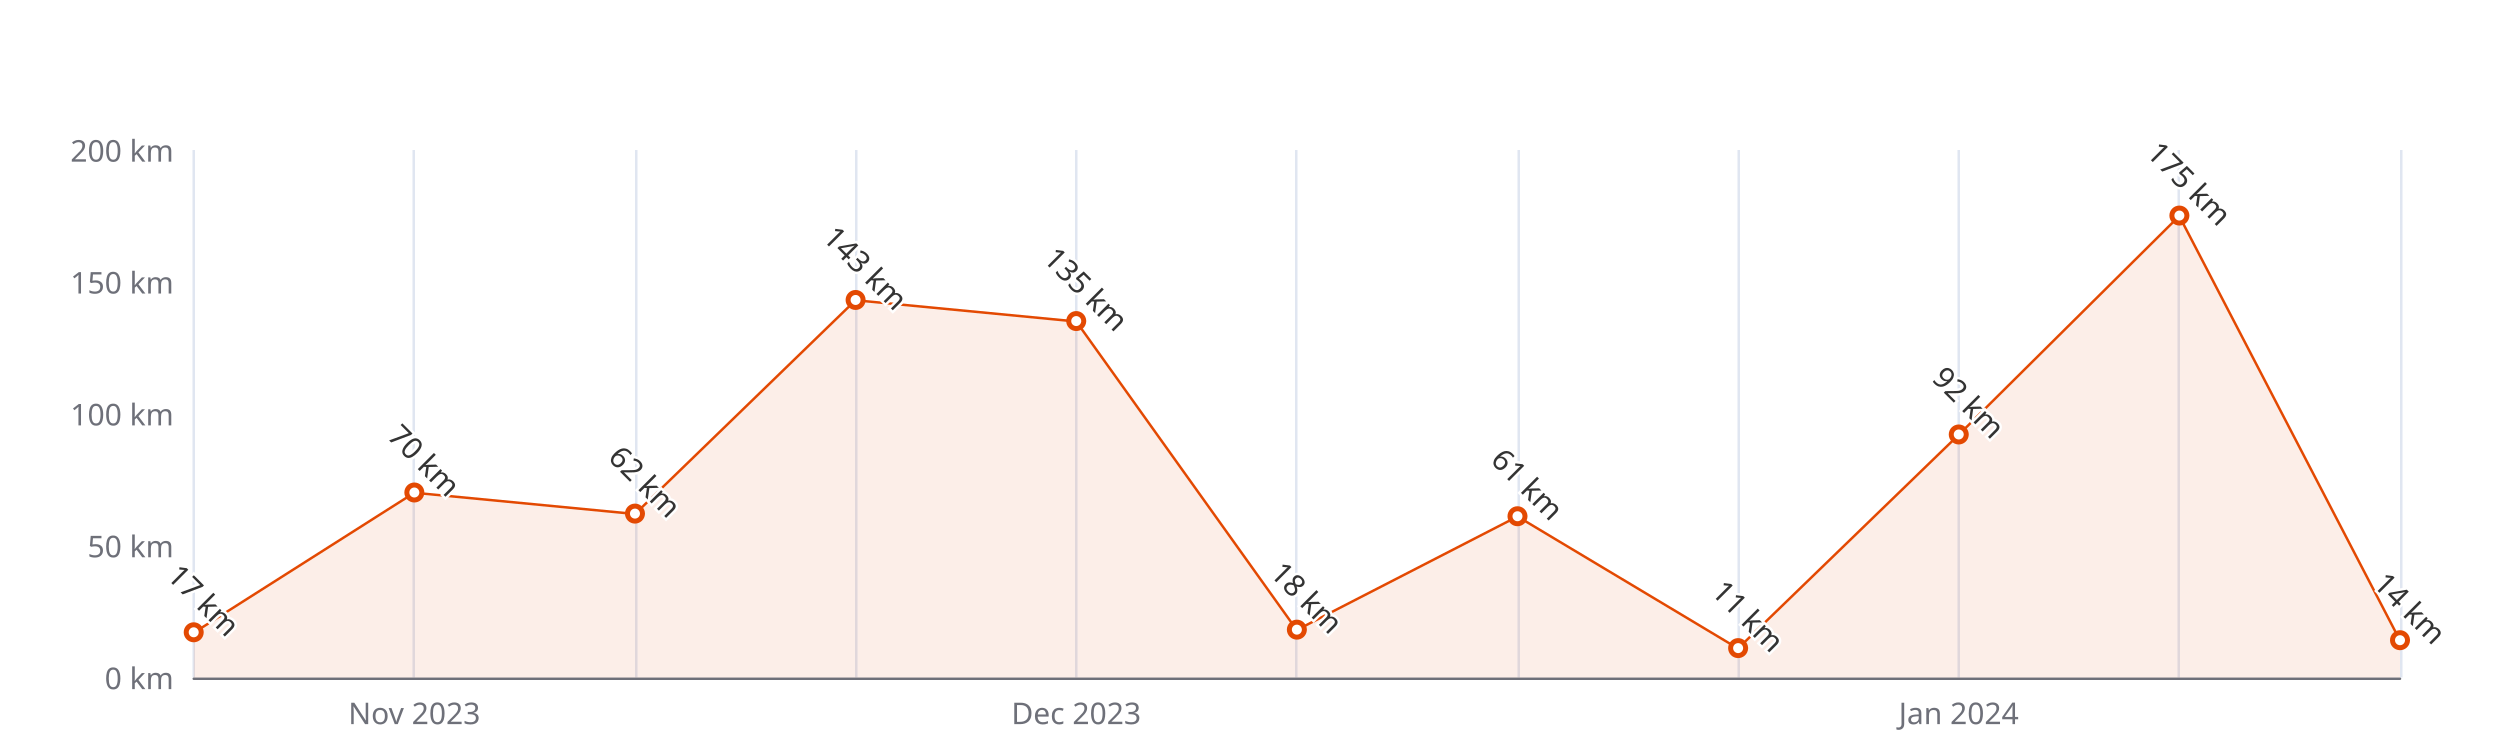
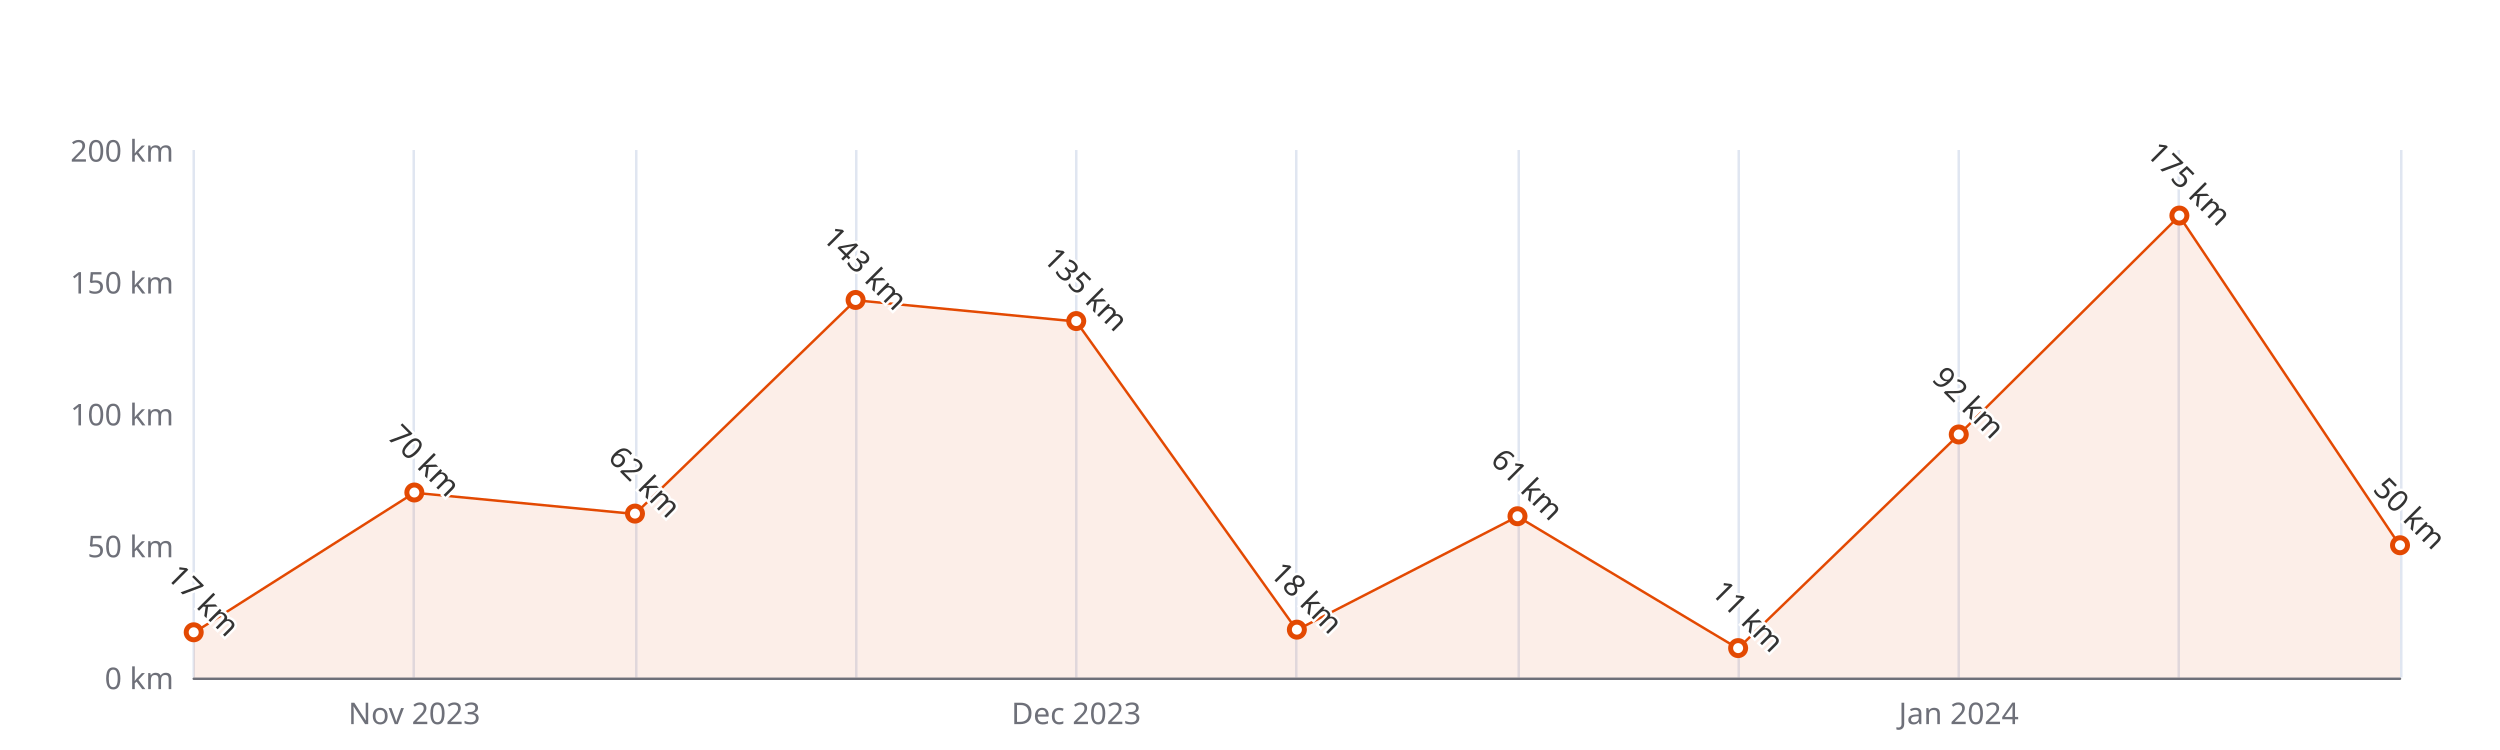
<svg xmlns="http://www.w3.org/2000/svg" width="1000" height="300" version="1.1" baseProfile="full" viewBox="0 0 1000 300">
  <rect width="1000" height="300" x="0" y="0" id="0" fill="#ffffff" />
  <path d="M77.5 60L77.5 271" fill="none" stroke="#E0E6F1" />
  <path d="M165.5 60L165.5 271" fill="none" stroke="#E0E6F1" />
  <path d="M254.5 60L254.5 271" fill="none" stroke="#E0E6F1" />
  <path d="M342.5 60L342.5 271" fill="none" stroke="#E0E6F1" />
  <path d="M430.5 60L430.5 271" fill="none" stroke="#E0E6F1" />
  <path d="M518.5 60L518.5 271" fill="none" stroke="#E0E6F1" />
  <path d="M607.5 60L607.5 271" fill="none" stroke="#E0E6F1" />
  <path d="M695.5 60L695.5 271" fill="none" stroke="#E0E6F1" />
  <path d="M783.5 60L783.5 271" fill="none" stroke="#E0E6F1" />
  <path d="M871.5 60L871.5 271" fill="none" stroke="#E0E6F1" />
  <path d="M960.5 60L960.5 271" fill="none" stroke="#E0E6F1" />
  <path d="M77.5 271.5L960 271.5" fill="none" stroke="#6E7079" stroke-linecap="round" />
  <text dominant-baseline="central" text-anchor="end" style="font-size:12px;font-family:sans-serif;" xml:space="preserve" transform="translate(69.48 271)" fill="#6E7079">0 km</text>
  <text dominant-baseline="central" text-anchor="end" style="font-size:12px;font-family:sans-serif;" xml:space="preserve" transform="translate(69.48 218.25)" fill="#6E7079">50 km</text>
  <text dominant-baseline="central" text-anchor="end" style="font-size:12px;font-family:sans-serif;" xml:space="preserve" transform="translate(69.48 165.5)" fill="#6E7079">100 km</text>
  <text dominant-baseline="central" text-anchor="end" style="font-size:12px;font-family:sans-serif;" xml:space="preserve" transform="translate(69.48 112.75)" fill="#6E7079">150 km</text>
  <text dominant-baseline="central" text-anchor="end" style="font-size:12px;font-family:sans-serif;" xml:space="preserve" transform="translate(69.48 60)" fill="#6E7079">200 km</text>
  <text dominant-baseline="central" text-anchor="middle" style="font-size:12px;font-family:sans-serif;" xml:space="preserve" y="6" transform="translate(165.732 279)" fill="#6E7079">Nov 2023</text>
  <text dominant-baseline="central" text-anchor="middle" style="font-size:12px;font-family:sans-serif;" xml:space="preserve" y="6" transform="translate(430.488 279)" fill="#6E7079">Dec 2023</text>
  <text dominant-baseline="central" text-anchor="middle" style="font-size:12px;font-family:sans-serif;" xml:space="preserve" y="6" transform="translate(783.496 279)" fill="#6E7079">Jan 2024</text>
  <g clip-path="url(#zr5-c0)">
-     <path d="M77.5 253.1L165.7 197.1L254 205.6L342.2 120.1L430.5 128.6L518.7 252L607 206.6L695.2 259.4L783.5 173.9L871.7 86.4L960 256.2L960 271L871.7 271L783.5 271L695.2 271L607 271L518.7 271L430.5 271L342.2 271L254 271L165.7 271L77.5 271Z" fill="rgb(227,73,2)" fill-opacity="0.09" />
-     <path d="M77.5 253.1L165.7 197.1L254 205.6L342.2 120.1L430.5 128.6L518.7 252L607 206.6L695.2 259.4L783.5 173.9L871.7 86.4L960 256.2" fill="none" stroke="#E34902" stroke-linejoin="bevel" />
+     <path d="M77.5 253.1L165.7 197.1L254 205.6L342.2 120.1L430.5 128.6L518.7 252L607 206.6L695.2 259.4L783.5 173.9L871.7 86.4L960 218.3L960 271L871.7 271L783.5 271L695.2 271L607 271L518.7 271L430.5 271L342.2 271L254 271L165.7 271L77.5 271Z" fill="rgb(227,73,2)" fill-opacity="0.09" />
+     <path d="M77.5 253.1L165.7 197.1L254 205.6L342.2 120.1L430.5 128.6L518.7 252L607 206.6L695.2 259.4L783.5 173.9L871.7 86.4L960 218.3" fill="none" stroke="#E34902" stroke-linejoin="bevel" />
  </g>
  <path d="M1 0A1 1 0 1 1 1 -0.1A1 1 0 0 1 1 0" transform="matrix(3,0,0,3,77.48,253.065)" fill="#fff" stroke="#E34902" stroke-width="0.667" />
  <path d="M1 0A1 1 0 1 1 1 -0.1A1 1 0 0 1 1 0" transform="matrix(3,0,0,3,165.732,197.15)" fill="#fff" stroke="#E34902" stroke-width="0.667" />
  <path d="M1 0A1 1 0 1 1 1 -0.1A1 1 0 0 1 1 0" transform="matrix(3,0,0,3,253.984,205.59)" fill="#fff" stroke="#E34902" stroke-width="0.667" />
  <path d="M1 0A1 1 0 1 1 1 -0.1A1 1 0 0 1 1 0" transform="matrix(3,0,0,3,342.236,120.135)" fill="#fff" stroke="#E34902" stroke-width="0.667" />
  <path d="M1 0A1 1 0 1 1 1 -0.1A1 1 0 0 1 1 0" transform="matrix(3,0,0,3,430.488,128.575)" fill="#fff" stroke="#E34902" stroke-width="0.667" />
  <path d="M1 0A1 1 0 1 1 1 -0.1A1 1 0 0 1 1 0" transform="matrix(3,0,0,3,518.74,252.01)" fill="#fff" stroke="#E34902" stroke-width="0.667" />
  <path d="M1 0A1 1 0 1 1 1 -0.1A1 1 0 0 1 1 0" transform="matrix(3,0,0,3,606.992,206.645)" fill="#fff" stroke="#E34902" stroke-width="0.667" />
  <path d="M1 0A1 1 0 1 1 1 -0.1A1 1 0 0 1 1 0" transform="matrix(3,0,0,3,695.244,259.395)" fill="#fff" stroke="#E34902" stroke-width="0.667" />
  <path d="M1 0A1 1 0 1 1 1 -0.1A1 1 0 0 1 1 0" transform="matrix(3,0,0,3,783.496,173.94)" fill="#fff" stroke="#E34902" stroke-width="0.667" />
  <path d="M1 0A1 1 0 1 1 1 -0.1A1 1 0 0 1 1 0" transform="matrix(3,0,0,3,871.748,86.375)" fill="#fff" stroke="#E34902" stroke-width="0.667" />
-   <path d="M1 0A1 1 0 1 1 1 -0.1A1 1 0 0 1 1 0" transform="matrix(3,0,0,3,960,256.23)" fill="#fff" stroke="#E34902" stroke-width="0.667" />
+   <path d="M1 0A1 1 0 1 1 1 -0.1A1 1 0 0 1 1 0" transform="matrix(3,0,0,3,960,218.25)" fill="#fff" stroke="#E34902" stroke-width="0.667" />
  <text dominant-baseline="central" text-anchor="middle" style="font-size:12px;font-family:sans-serif;" xml:space="preserve" y="-6" transform="matrix(0.707,0.707,-0.707,0.707,77.48,244.065)" fill="#333" stroke="rgb(255,255,255)" stroke-width="2" paint-order="stroke" stroke-miterlimit="2">17 km</text>
  <text dominant-baseline="central" text-anchor="middle" style="font-size:12px;font-family:sans-serif;" xml:space="preserve" y="-6" transform="matrix(0.707,0.707,-0.707,0.707,165.732,188.15)" fill="#333" stroke="rgb(255,255,255)" stroke-width="2" paint-order="stroke" stroke-miterlimit="2">70 km</text>
  <text dominant-baseline="central" text-anchor="middle" style="font-size:12px;font-family:sans-serif;" xml:space="preserve" y="-6" transform="matrix(0.707,0.707,-0.707,0.707,253.984,196.59)" fill="#333" stroke="rgb(255,255,255)" stroke-width="2" paint-order="stroke" stroke-miterlimit="2">62 km</text>
  <text dominant-baseline="central" text-anchor="middle" style="font-size:12px;font-family:sans-serif;" xml:space="preserve" y="-6" transform="matrix(0.707,0.707,-0.707,0.707,342.236,111.135)" fill="#333" stroke="rgb(255,255,255)" stroke-width="2" paint-order="stroke" stroke-miterlimit="2">143 km</text>
  <text dominant-baseline="central" text-anchor="middle" style="font-size:12px;font-family:sans-serif;" xml:space="preserve" y="-6" transform="matrix(0.707,0.707,-0.707,0.707,430.488,119.575)" fill="#333" stroke="rgb(255,255,255)" stroke-width="2" paint-order="stroke" stroke-miterlimit="2">135 km</text>
  <text dominant-baseline="central" text-anchor="middle" style="font-size:12px;font-family:sans-serif;" xml:space="preserve" y="-6" transform="matrix(0.707,0.707,-0.707,0.707,518.74,243.01)" fill="#333" stroke="rgb(255,255,255)" stroke-width="2" paint-order="stroke" stroke-miterlimit="2">18 km</text>
  <text dominant-baseline="central" text-anchor="middle" style="font-size:12px;font-family:sans-serif;" xml:space="preserve" y="-6" transform="matrix(0.707,0.707,-0.707,0.707,606.992,197.645)" fill="#333" stroke="rgb(255,255,255)" stroke-width="2" paint-order="stroke" stroke-miterlimit="2">61 km</text>
  <text dominant-baseline="central" text-anchor="middle" style="font-size:12px;font-family:sans-serif;" xml:space="preserve" y="-6" transform="matrix(0.707,0.707,-0.707,0.707,695.244,250.395)" fill="#333" stroke="rgb(255,255,255)" stroke-width="2" paint-order="stroke" stroke-miterlimit="2">11 km</text>
  <text dominant-baseline="central" text-anchor="middle" style="font-size:12px;font-family:sans-serif;" xml:space="preserve" y="-6" transform="matrix(0.707,0.707,-0.707,0.707,783.496,164.94)" fill="#333" stroke="rgb(255,255,255)" stroke-width="2" paint-order="stroke" stroke-miterlimit="2">92 km</text>
  <text dominant-baseline="central" text-anchor="middle" style="font-size:12px;font-family:sans-serif;" xml:space="preserve" y="-6" transform="matrix(0.707,0.707,-0.707,0.707,871.748,77.375)" fill="#333" stroke="rgb(255,255,255)" stroke-width="2" paint-order="stroke" stroke-miterlimit="2">175 km</text>
-   <text dominant-baseline="central" text-anchor="middle" style="font-size:12px;font-family:sans-serif;" xml:space="preserve" y="-6" transform="matrix(0.707,0.707,-0.707,0.707,960,247.23)" fill="#333" stroke="rgb(255,255,255)" stroke-width="2" paint-order="stroke" stroke-miterlimit="2">14 km</text>
+   <text dominant-baseline="central" text-anchor="middle" style="font-size:12px;font-family:sans-serif;" xml:space="preserve" y="-6" transform="matrix(0.707,0.707,-0.707,0.707,960,209.25)" fill="#333" stroke="rgb(255,255,255)" stroke-width="2" paint-order="stroke" stroke-miterlimit="2">50 km</text>
  <defs>
    <clipPath id="zr5-c0">
      <path d="M76 59.5l884 0l0 212l-884 0Z" fill="#000" />
    </clipPath>
  </defs>
</svg>
